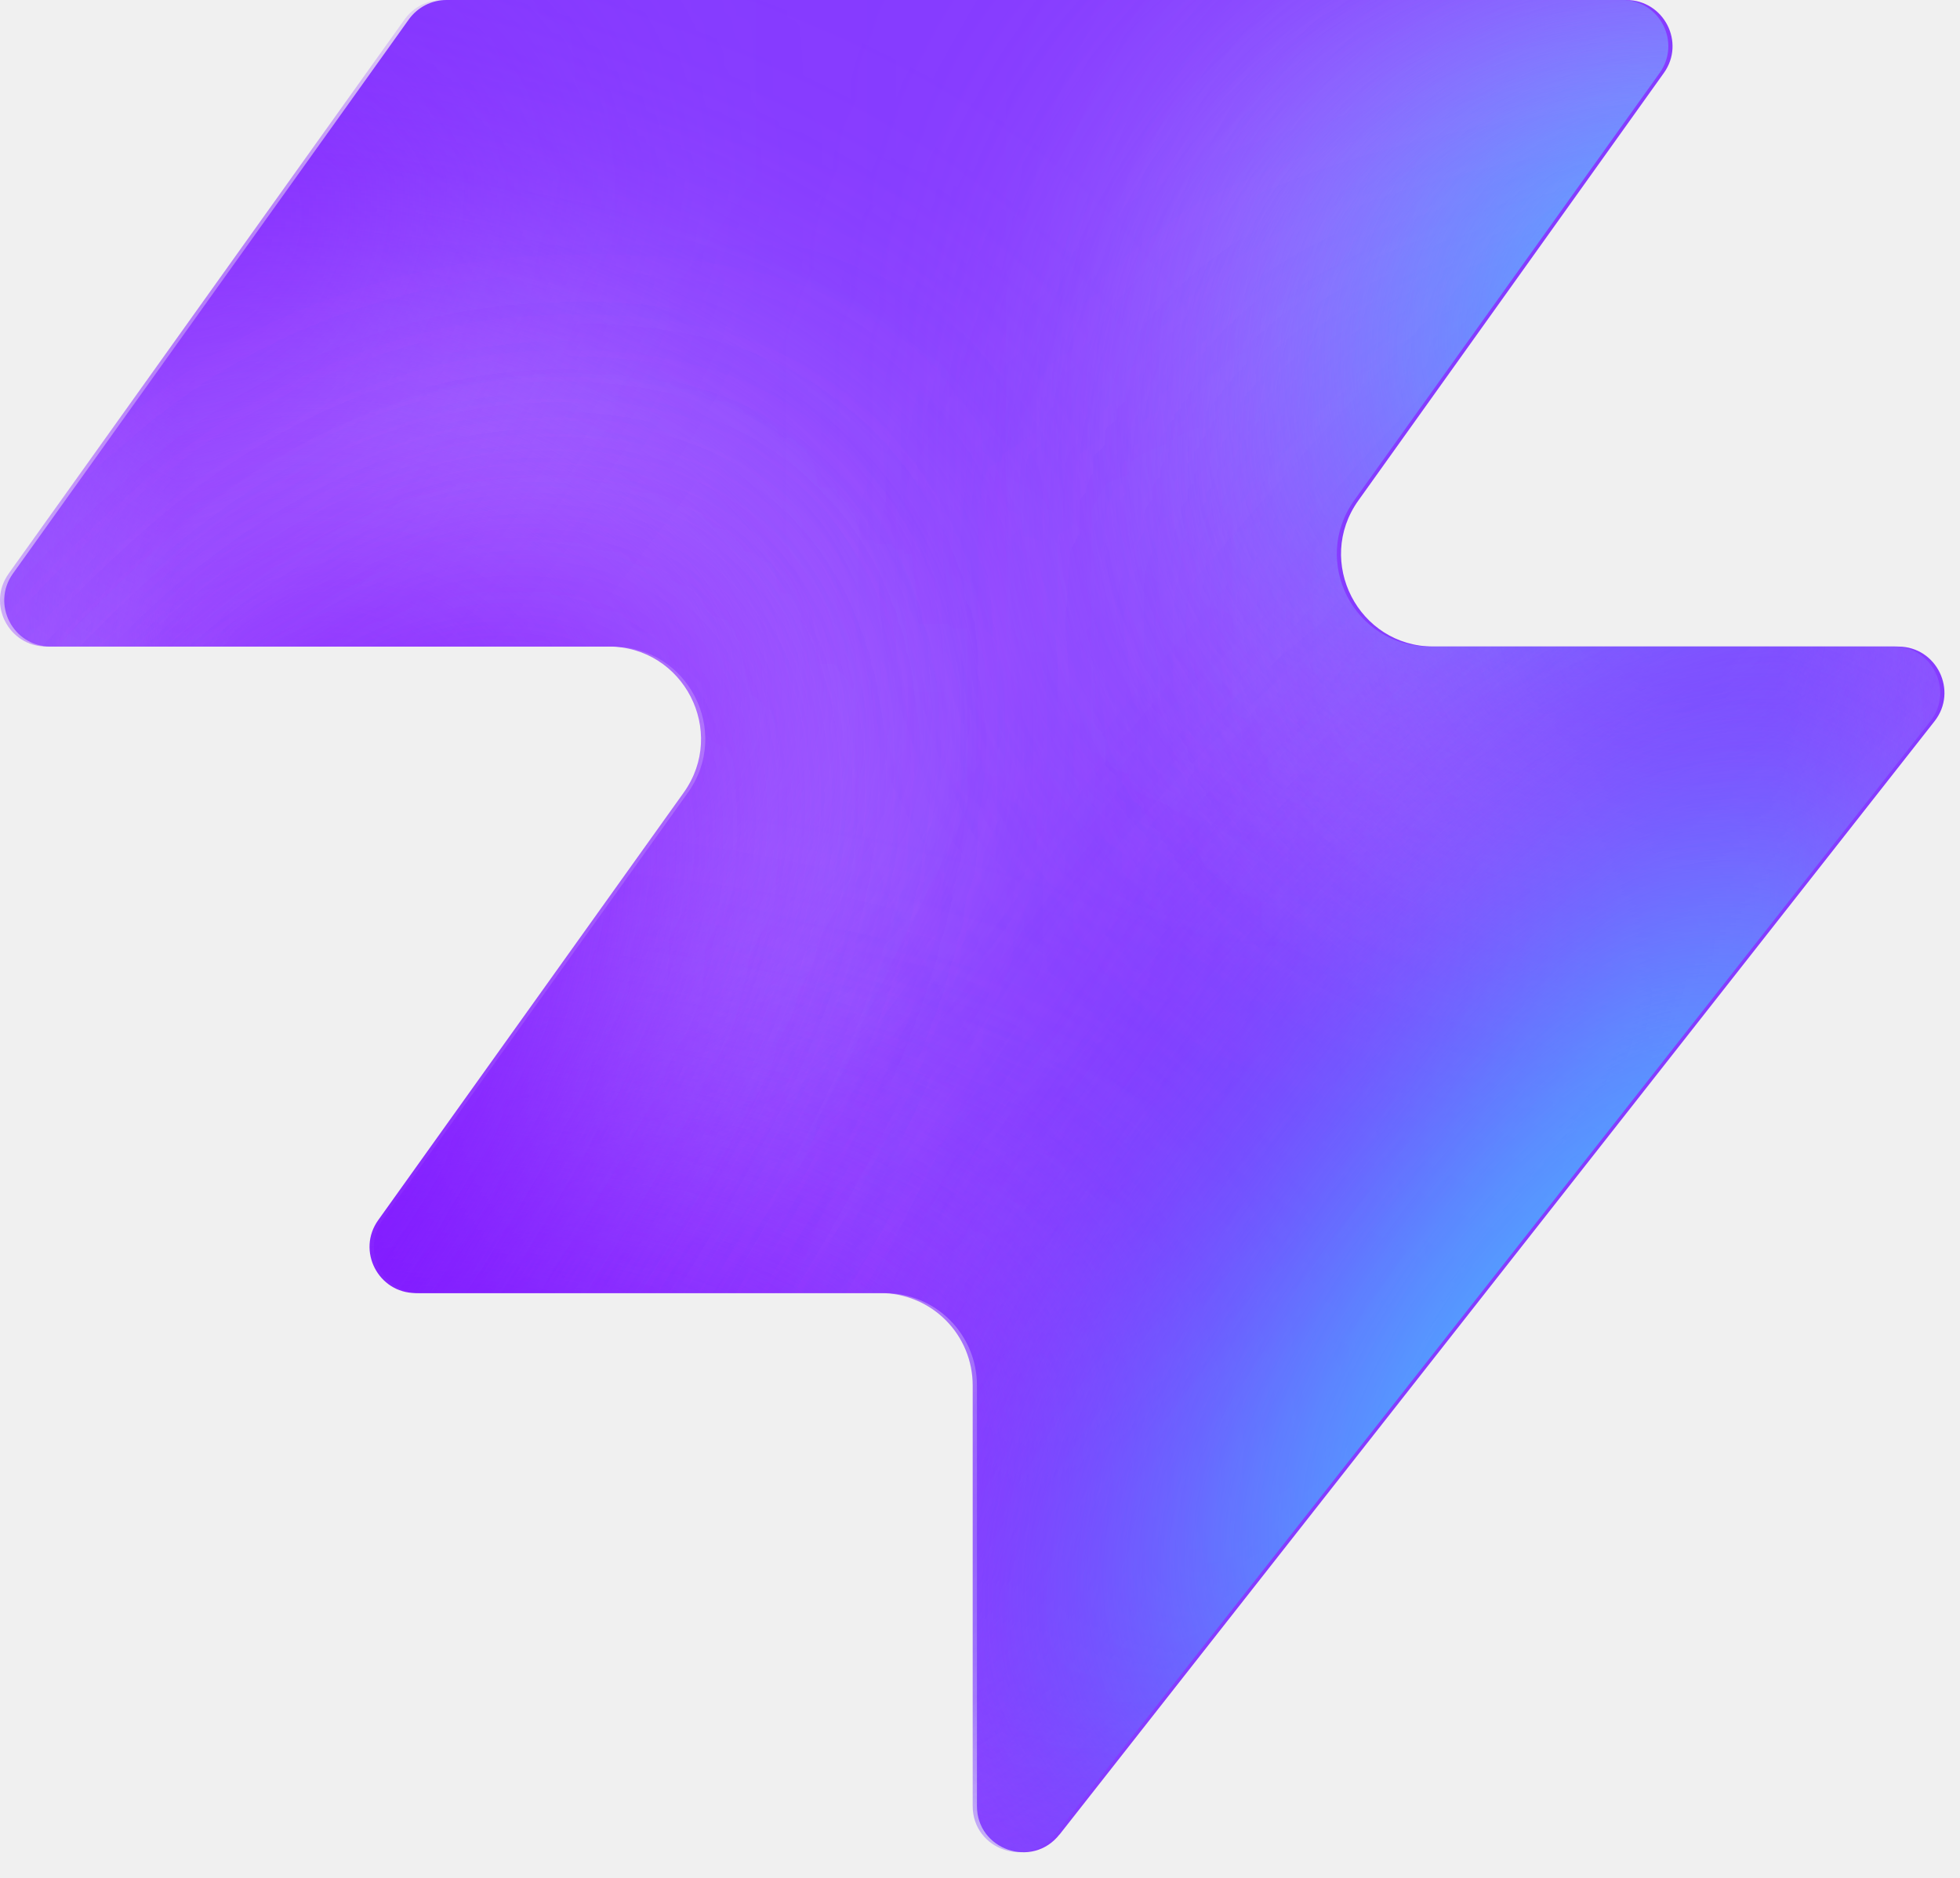
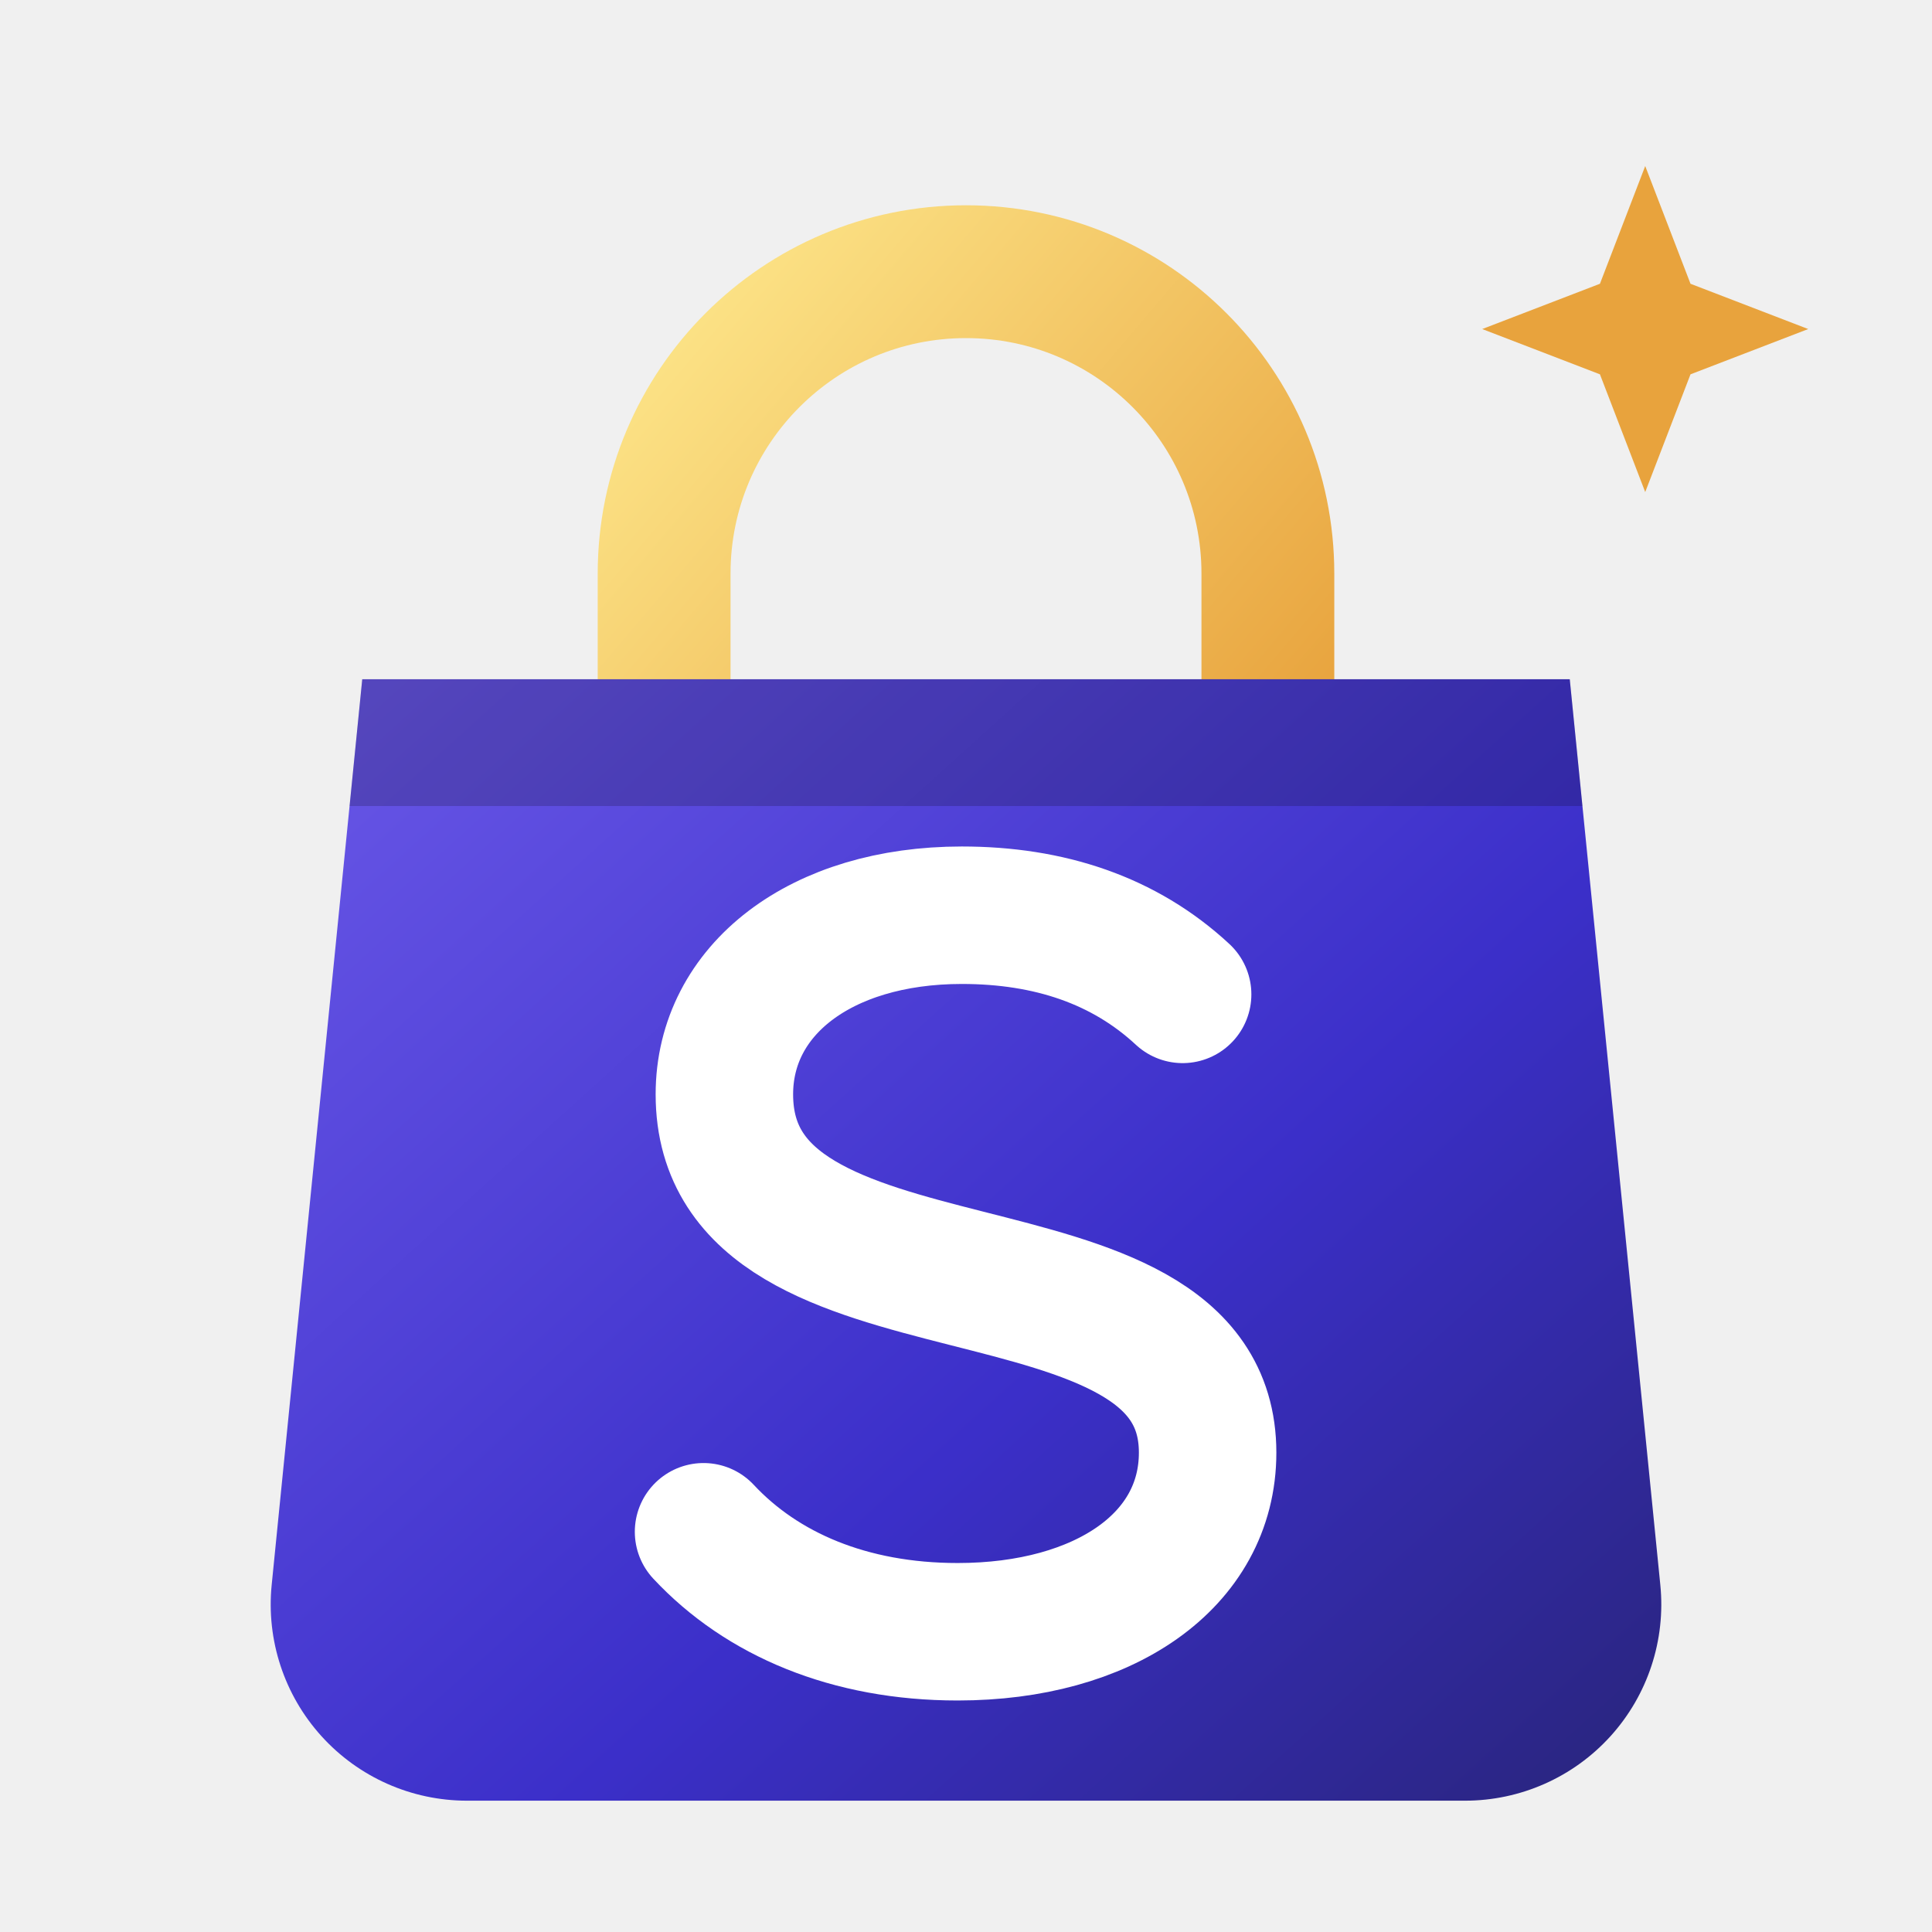
- <svg xmlns="http://www.w3.org/2000/svg" width="48" height="46" fill="none" viewBox="0 0 48 46">
-   <path fill="#863bff" d="M25.946 44.938c-.664.845-2.021.375-2.021-.698V33.937a2.26 2.26 0 0 0-2.262-2.262H10.287c-.92 0-1.456-1.04-.92-1.788l7.48-10.471c1.07-1.497 0-3.578-1.842-3.578H1.237c-.92 0-1.456-1.04-.92-1.788L10.013.474c.214-.297.556-.474.92-.474h28.894c.92 0 1.456 1.04.92 1.788l-7.48 10.471c-1.07 1.498 0 3.579 1.842 3.579h11.377c.943 0 1.473 1.088.89 1.83L25.947 44.94z" style="fill:#863bff;fill:color(display-p3 .525 .23 1);fill-opacity:1" />
-   <mask id="a" width="48" height="46" x="0" y="0" maskUnits="userSpaceOnUse" style="mask-type:alpha">
-     <path fill="#000" d="M25.842 44.938c-.664.844-2.021.375-2.021-.698V33.937a2.26 2.26 0 0 0-2.262-2.262H10.183c-.92 0-1.456-1.04-.92-1.788l7.48-10.471c1.07-1.498 0-3.579-1.842-3.579H1.133c-.92 0-1.456-1.04-.92-1.787L9.91.473c.214-.297.556-.474.92-.474h28.894c.92 0 1.456 1.04.92 1.788l-7.48 10.471c-1.07 1.498 0 3.578 1.842 3.578h11.377c.943 0 1.473 1.088.89 1.832L25.843 44.94z" style="fill:#000;fill-opacity:1" />
-   </mask>
-   <g mask="url(#a)">
-     <g filter="url(#b)">
-       <ellipse cx="5.508" cy="14.704" fill="#ede6ff" rx="5.508" ry="14.704" style="fill:#ede6ff;fill:color(display-p3 .927 .903 1);fill-opacity:1" transform="matrix(.00324 1 1 -.00324 -4.47 31.516)" />
-     </g>
-     <g filter="url(#c)">
-       <ellipse cx="10.399" cy="29.851" fill="#ede6ff" rx="10.399" ry="29.851" style="fill:#ede6ff;fill:color(display-p3 .927 .903 1);fill-opacity:1" transform="matrix(.00324 1 1 -.00324 -39.328 7.883)" />
-     </g>
-     <g filter="url(#d)">
-       <ellipse cx="5.508" cy="30.487" fill="#7e14ff" rx="5.508" ry="30.487" style="fill:#7e14ff;fill:color(display-p3 .492 .077 1);fill-opacity:1" transform="rotate(89.814 -25.913 -14.639)scale(1 -1)" />
-     </g>
-     <g filter="url(#e)">
-       <ellipse cx="5.508" cy="30.599" fill="#7e14ff" rx="5.508" ry="30.599" style="fill:#7e14ff;fill:color(display-p3 .492 .077 1);fill-opacity:1" transform="rotate(89.814 -32.644 -3.334)scale(1 -1)" />
-     </g>
-     <g filter="url(#f)">
-       <ellipse cx="5.508" cy="30.599" fill="#7e14ff" rx="5.508" ry="30.599" style="fill:#7e14ff;fill:color(display-p3 .492 .077 1);fill-opacity:1" transform="matrix(.00324 1 1 -.00324 -34.34 30.47)" />
-     </g>
-     <g filter="url(#g)">
-       <ellipse cx="14.072" cy="22.078" fill="#ede6ff" rx="14.072" ry="22.078" style="fill:#ede6ff;fill:color(display-p3 .927 .903 1);fill-opacity:1" transform="rotate(93.35 24.506 48.493)scale(-1 1)" />
-     </g>
-     <g filter="url(#h)">
-       <ellipse cx="3.47" cy="21.501" fill="#7e14ff" rx="3.47" ry="21.501" style="fill:#7e14ff;fill:color(display-p3 .492 .077 1);fill-opacity:1" transform="rotate(89.009 28.708 47.59)scale(-1 1)" />
-     </g>
-     <g filter="url(#i)">
-       <ellipse cx="3.47" cy="21.501" fill="#7e14ff" rx="3.47" ry="21.501" style="fill:#7e14ff;fill:color(display-p3 .492 .077 1);fill-opacity:1" transform="rotate(89.009 28.708 47.59)scale(-1 1)" />
-     </g>
-     <g filter="url(#j)">
-       <ellipse cx=".387" cy="8.972" fill="#7e14ff" rx="4.407" ry="29.108" style="fill:#7e14ff;fill:color(display-p3 .492 .077 1);fill-opacity:1" transform="rotate(39.51 .387 8.972)" />
-     </g>
-     <g filter="url(#k)">
-       <ellipse cx="47.523" cy="-6.092" fill="#7e14ff" rx="4.407" ry="29.108" style="fill:#7e14ff;fill:color(display-p3 .492 .077 1);fill-opacity:1" transform="rotate(37.892 47.523 -6.092)" />
-     </g>
-     <g filter="url(#l)">
-       <ellipse cx="41.412" cy="6.333" fill="#47bfff" rx="5.971" ry="9.665" style="fill:#47bfff;fill:color(display-p3 .28 .748 1);fill-opacity:1" transform="rotate(37.892 41.412 6.333)" />
-     </g>
-     <g filter="url(#m)">
-       <ellipse cx="-1.879" cy="38.332" fill="#7e14ff" rx="4.407" ry="29.108" style="fill:#7e14ff;fill:color(display-p3 .492 .077 1);fill-opacity:1" transform="rotate(37.892 -1.88 38.332)" />
-     </g>
-     <g filter="url(#n)">
-       <ellipse cx="-1.879" cy="38.332" fill="#7e14ff" rx="4.407" ry="29.108" style="fill:#7e14ff;fill:color(display-p3 .492 .077 1);fill-opacity:1" transform="rotate(37.892 -1.88 38.332)" />
-     </g>
-     <g filter="url(#o)">
-       <ellipse cx="35.651" cy="29.907" fill="#7e14ff" rx="4.407" ry="29.108" style="fill:#7e14ff;fill:color(display-p3 .492 .077 1);fill-opacity:1" transform="rotate(37.892 35.651 29.907)" />
-     </g>
-     <g filter="url(#p)">
-       <ellipse cx="38.418" cy="32.4" fill="#47bfff" rx="5.971" ry="15.297" style="fill:#47bfff;fill:color(display-p3 .28 .748 1);fill-opacity:1" transform="rotate(37.892 38.418 32.4)" />
-     </g>
-   </g>
+ <svg xmlns="http://www.w3.org/2000/svg" viewBox="0 0 64 64">
  <defs>
-     <filter id="b" width="60.045" height="41.654" x="-19.77" y="16.149" color-interpolation-filters="sRGB" filterUnits="userSpaceOnUse">
-       <feFlood flood-opacity="0" result="BackgroundImageFix" />
-       <feBlend in="SourceGraphic" in2="BackgroundImageFix" result="shape" />
-       <feGaussianBlur result="effect1_foregroundBlur_2002_17158" stdDeviation="7.659" />
-     </filter>
-     <filter id="c" width="90.34" height="51.437" x="-54.613" y="-7.533" color-interpolation-filters="sRGB" filterUnits="userSpaceOnUse">
-       <feFlood flood-opacity="0" result="BackgroundImageFix" />
-       <feBlend in="SourceGraphic" in2="BackgroundImageFix" result="shape" />
-       <feGaussianBlur result="effect1_foregroundBlur_2002_17158" stdDeviation="7.659" />
-     </filter>
-     <filter id="d" width="79.355" height="29.4" x="-49.64" y="2.03" color-interpolation-filters="sRGB" filterUnits="userSpaceOnUse">
-       <feFlood flood-opacity="0" result="BackgroundImageFix" />
-       <feBlend in="SourceGraphic" in2="BackgroundImageFix" result="shape" />
-       <feGaussianBlur result="effect1_foregroundBlur_2002_17158" stdDeviation="4.596" />
-     </filter>
-     <filter id="e" width="79.579" height="29.4" x="-45.045" y="20.029" color-interpolation-filters="sRGB" filterUnits="userSpaceOnUse">
-       <feFlood flood-opacity="0" result="BackgroundImageFix" />
-       <feBlend in="SourceGraphic" in2="BackgroundImageFix" result="shape" />
-       <feGaussianBlur result="effect1_foregroundBlur_2002_17158" stdDeviation="4.596" />
-     </filter>
-     <filter id="f" width="79.579" height="29.4" x="-43.513" y="21.178" color-interpolation-filters="sRGB" filterUnits="userSpaceOnUse">
-       <feFlood flood-opacity="0" result="BackgroundImageFix" />
-       <feBlend in="SourceGraphic" in2="BackgroundImageFix" result="shape" />
-       <feGaussianBlur result="effect1_foregroundBlur_2002_17158" stdDeviation="4.596" />
-     </filter>
-     <filter id="g" width="74.749" height="58.852" x="15.756" y="-17.901" color-interpolation-filters="sRGB" filterUnits="userSpaceOnUse">
-       <feFlood flood-opacity="0" result="BackgroundImageFix" />
-       <feBlend in="SourceGraphic" in2="BackgroundImageFix" result="shape" />
-       <feGaussianBlur result="effect1_foregroundBlur_2002_17158" stdDeviation="7.659" />
-     </filter>
-     <filter id="h" width="61.377" height="25.362" x="23.548" y="2.284" color-interpolation-filters="sRGB" filterUnits="userSpaceOnUse">
-       <feFlood flood-opacity="0" result="BackgroundImageFix" />
-       <feBlend in="SourceGraphic" in2="BackgroundImageFix" result="shape" />
-       <feGaussianBlur result="effect1_foregroundBlur_2002_17158" stdDeviation="4.596" />
-     </filter>
-     <filter id="i" width="61.377" height="25.362" x="23.548" y="2.284" color-interpolation-filters="sRGB" filterUnits="userSpaceOnUse">
-       <feFlood flood-opacity="0" result="BackgroundImageFix" />
-       <feBlend in="SourceGraphic" in2="BackgroundImageFix" result="shape" />
-       <feGaussianBlur result="effect1_foregroundBlur_2002_17158" stdDeviation="4.596" />
-     </filter>
-     <filter id="j" width="56.045" height="63.649" x="-27.636" y="-22.853" color-interpolation-filters="sRGB" filterUnits="userSpaceOnUse">
-       <feFlood flood-opacity="0" result="BackgroundImageFix" />
-       <feBlend in="SourceGraphic" in2="BackgroundImageFix" result="shape" />
-       <feGaussianBlur result="effect1_foregroundBlur_2002_17158" stdDeviation="4.596" />
-     </filter>
-     <filter id="k" width="54.814" height="64.646" x="20.116" y="-38.415" color-interpolation-filters="sRGB" filterUnits="userSpaceOnUse">
-       <feFlood flood-opacity="0" result="BackgroundImageFix" />
-       <feBlend in="SourceGraphic" in2="BackgroundImageFix" result="shape" />
-       <feGaussianBlur result="effect1_foregroundBlur_2002_17158" stdDeviation="4.596" />
-     </filter>
-     <filter id="l" width="33.541" height="35.313" x="24.641" y="-11.323" color-interpolation-filters="sRGB" filterUnits="userSpaceOnUse">
-       <feFlood flood-opacity="0" result="BackgroundImageFix" />
-       <feBlend in="SourceGraphic" in2="BackgroundImageFix" result="shape" />
-       <feGaussianBlur result="effect1_foregroundBlur_2002_17158" stdDeviation="4.596" />
-     </filter>
-     <filter id="m" width="54.814" height="64.646" x="-29.286" y="6.009" color-interpolation-filters="sRGB" filterUnits="userSpaceOnUse">
-       <feFlood flood-opacity="0" result="BackgroundImageFix" />
-       <feBlend in="SourceGraphic" in2="BackgroundImageFix" result="shape" />
-       <feGaussianBlur result="effect1_foregroundBlur_2002_17158" stdDeviation="4.596" />
-     </filter>
-     <filter id="n" width="54.814" height="64.646" x="-29.286" y="6.009" color-interpolation-filters="sRGB" filterUnits="userSpaceOnUse">
-       <feFlood flood-opacity="0" result="BackgroundImageFix" />
-       <feBlend in="SourceGraphic" in2="BackgroundImageFix" result="shape" />
-       <feGaussianBlur result="effect1_foregroundBlur_2002_17158" stdDeviation="4.596" />
-     </filter>
-     <filter id="o" width="54.814" height="64.646" x="8.244" y="-2.416" color-interpolation-filters="sRGB" filterUnits="userSpaceOnUse">
-       <feFlood flood-opacity="0" result="BackgroundImageFix" />
-       <feBlend in="SourceGraphic" in2="BackgroundImageFix" result="shape" />
-       <feGaussianBlur result="effect1_foregroundBlur_2002_17158" stdDeviation="4.596" />
-     </filter>
-     <filter id="p" width="39.409" height="43.623" x="18.713" y="10.588" color-interpolation-filters="sRGB" filterUnits="userSpaceOnUse">
-       <feFlood flood-opacity="0" result="BackgroundImageFix" />
-       <feBlend in="SourceGraphic" in2="BackgroundImageFix" result="shape" />
-       <feGaussianBlur result="effect1_foregroundBlur_2002_17158" stdDeviation="4.596" />
-     </filter>
+     <linearGradient id="bag" x1="12" y1="20" x2="50" y2="62" gradientUnits="userSpaceOnUse">
+       <stop offset="0" stop-color="#6a58e8" />
+       <stop offset="0.6" stop-color="#3b2fc9" />
+       <stop offset="1" stop-color="#2a2580" />
+     </linearGradient>
+     <linearGradient id="gold" x1="22" y1="9" x2="42" y2="26" gradientUnits="userSpaceOnUse">
+       <stop offset="0" stop-color="#fde68a" />
+       <stop offset="1" stop-color="#e8a33d" />
+     </linearGradient>
  </defs>
+   <path d="M22 25v-6a10 10 0 0 1 20 0v6" fill="none" stroke="url(#gold)" stroke-width="4.4" stroke-linecap="round" />
+   <path d="M12 22.5h40l3 30a6.5 6.5 0 0 1-6.47 7.15H15.47A6.5 6.5 0 0 1 9 52.5z" fill="url(#bag)" />
+   <path d="M12 22.5h40l.42 4.2H11.58z" fill="#000" opacity="0.18" />
+   <path transform="translate(32 42.6) scale(1.38) translate(-32 -38.6)" d="M37.2 31.6c-1.4-1.3-3.2-1.9-5.3-1.9-3.4 0-5.7 1.8-5.7 4.3 0 5.8 11.6 3.1 11.6 8.6 0 2.6-2.5 4.3-6 4.3-2.6 0-4.7-.9-6.1-2.4" fill="none" stroke="#fff" stroke-width="3.3" stroke-linecap="round" stroke-linejoin="round" />
+   <path d="M54.5 5.5l1.5 3.9 3.9 1.5-3.9 1.5-1.5 3.9-1.5-3.9-3.9-1.5 3.9-1.5z" fill="#e8a33d" />
</svg>
